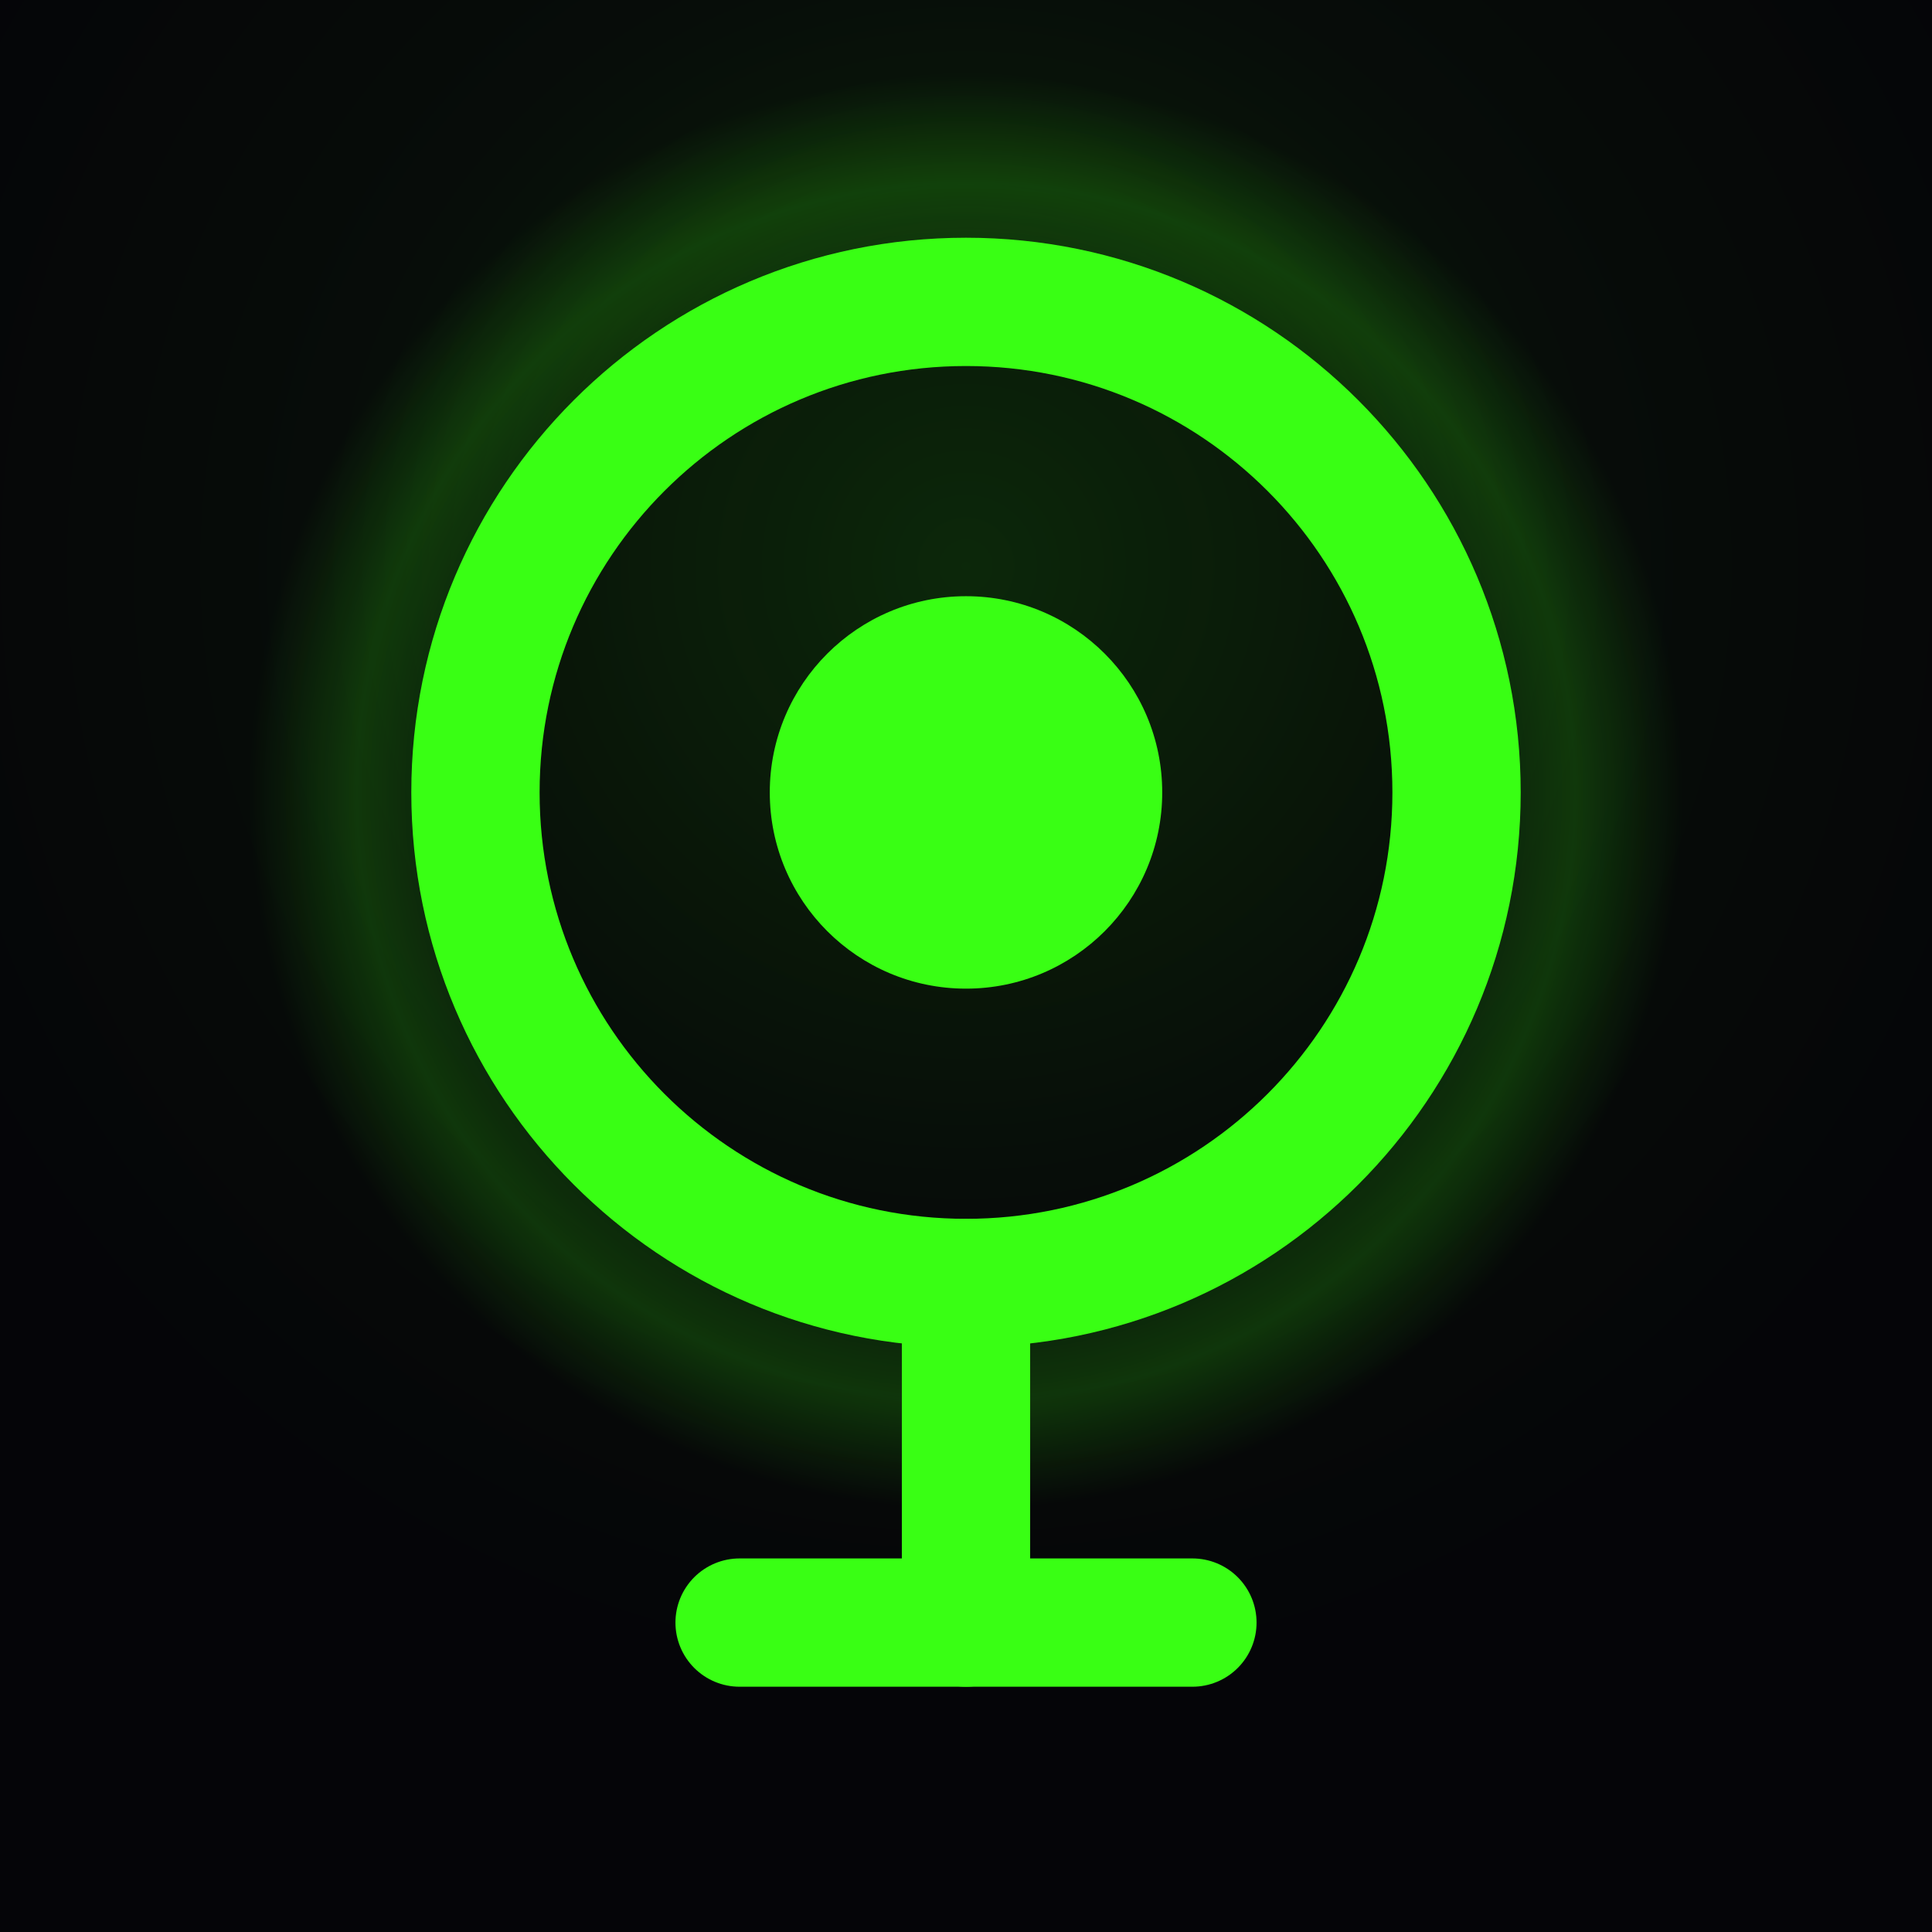
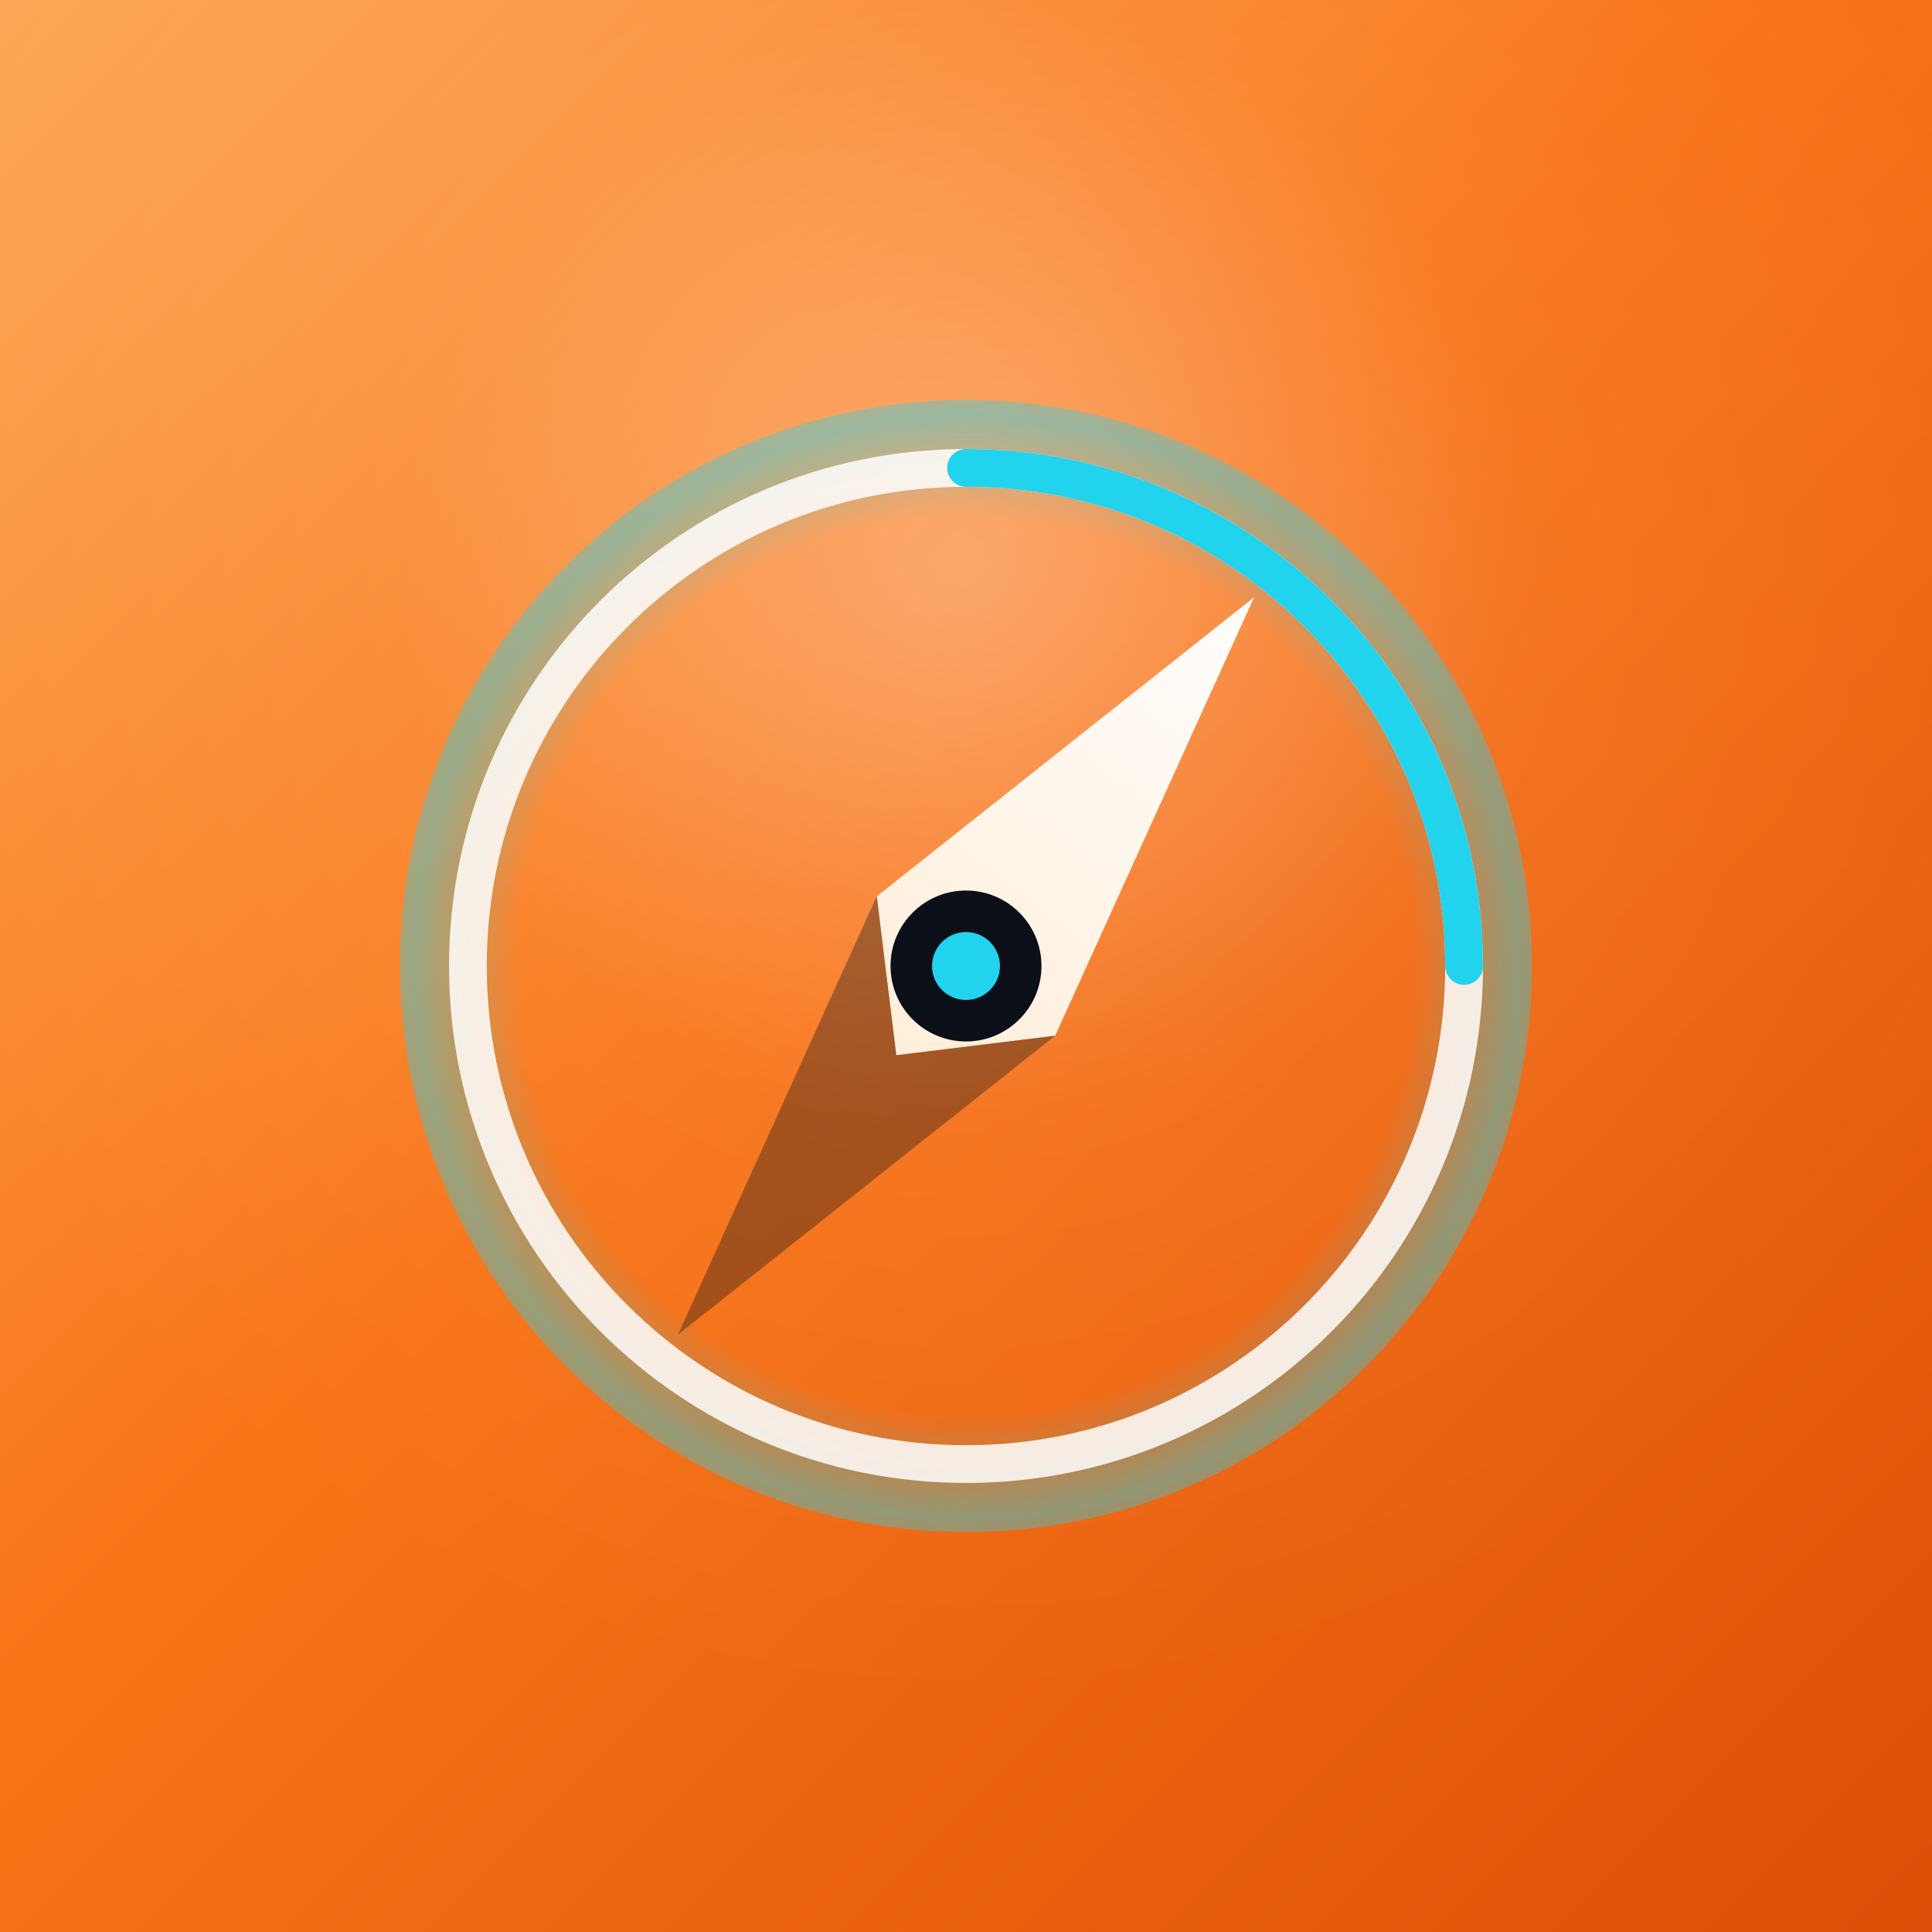
<svg xmlns="http://www.w3.org/2000/svg" viewBox="0 0 512 512" width="512" height="512">
  <defs>
+     <linearGradient id="bg" x1="0" y1="0" x2="512" y2="512" gradientUnits="userSpaceOnUse">
+       <stop offset="0" stop-color="#FCA855" />
+       <stop offset="0.45" stop-color="#F97316" />
+       <stop offset="1" stop-color="#DC4F08" />
+     </linearGradient>
    <radialGradient id="gloss" cx="256" cy="150" r="300" gradientUnits="userSpaceOnUse">
-       <stop offset="0" stop-color="#39ff14" stop-opacity="0.14" />
-       <stop offset="0.55" stop-color="#39ff14" stop-opacity="0.03" />
-       <stop offset="1" stop-color="#39ff14" stop-opacity="0" />
+       <stop offset="0" stop-color="#FFFFFF" stop-opacity="0.35" />
+       <stop offset="0.5" stop-color="#FFFFFF" stop-opacity="0.06" />
+       <stop offset="1" stop-color="#FFFFFF" stop-opacity="0" />
    </radialGradient>
-     <radialGradient id="halo" cx="256" cy="210" r="190" gradientUnits="userSpaceOnUse">
-       <stop offset="0.6" stop-color="#39ff14" stop-opacity="0" />
-       <stop offset="0.85" stop-color="#39ff14" stop-opacity="0.18" />
-       <stop offset="1" stop-color="#39ff14" stop-opacity="0" />
+     <radialGradient id="halo" cx="256" cy="256" r="170" gradientUnits="userSpaceOnUse">
+       <stop offset="0.70" stop-color="#22D3EE" stop-opacity="0" />
+       <stop offset="0.86" stop-color="#22D3EE" stop-opacity="0.45" />
+       <stop offset="1" stop-color="#22D3EE" stop-opacity="0" />
    </radialGradient>
+     <linearGradient id="needle" x1="256" y1="120" x2="256" y2="392" gradientUnits="userSpaceOnUse">
+       <stop offset="0" stop-color="#FFFFFF" />
+       <stop offset="1" stop-color="#FFE3C2" />
+     </linearGradient>
  </defs>
-   <rect width="512" height="512" fill="#050508" />
+   <rect width="512" height="512" fill="url(#bg)" />
  <rect width="512" height="512" fill="url(#gloss)" />
-   <circle cx="256" cy="210" r="190" fill="url(#halo)" />
-   <circle cx="256" cy="210" r="130" fill="none" stroke="#39ff14" stroke-width="34" />
-   <circle cx="256" cy="210" r="52" fill="#39ff14" />
-   <path d="M256 340 L256 430" stroke="#39ff14" stroke-width="34" stroke-linecap="round" />
-   <path d="M196 430 L316 430" stroke="#39ff14" stroke-width="34" stroke-linecap="round" />
+   <circle cx="256" cy="256" r="150" fill="url(#halo)" />
+   <circle cx="256" cy="256" r="132" fill="none" stroke="#FFFFFF" stroke-opacity="0.85" stroke-width="10" />
+   <path d="M 256 124 A 132 132 0 0 1 388 256" fill="none" stroke="#22D3EE" stroke-width="10" stroke-linecap="round" />
+   <g transform="rotate(38 256 256)">
+     <path d="M256 132 L286 256 L256 286 L226 256 Z" fill="url(#needle)" />
+     <path d="M256 380 L286 256 L256 286 L226 256 Z" fill="#0B0F17" fill-opacity="0.35" />
+   </g>
+   <circle cx="256" cy="256" r="20" fill="#0B0F17" />
+   <circle cx="256" cy="256" r="9" fill="#22D3EE" />
</svg>
